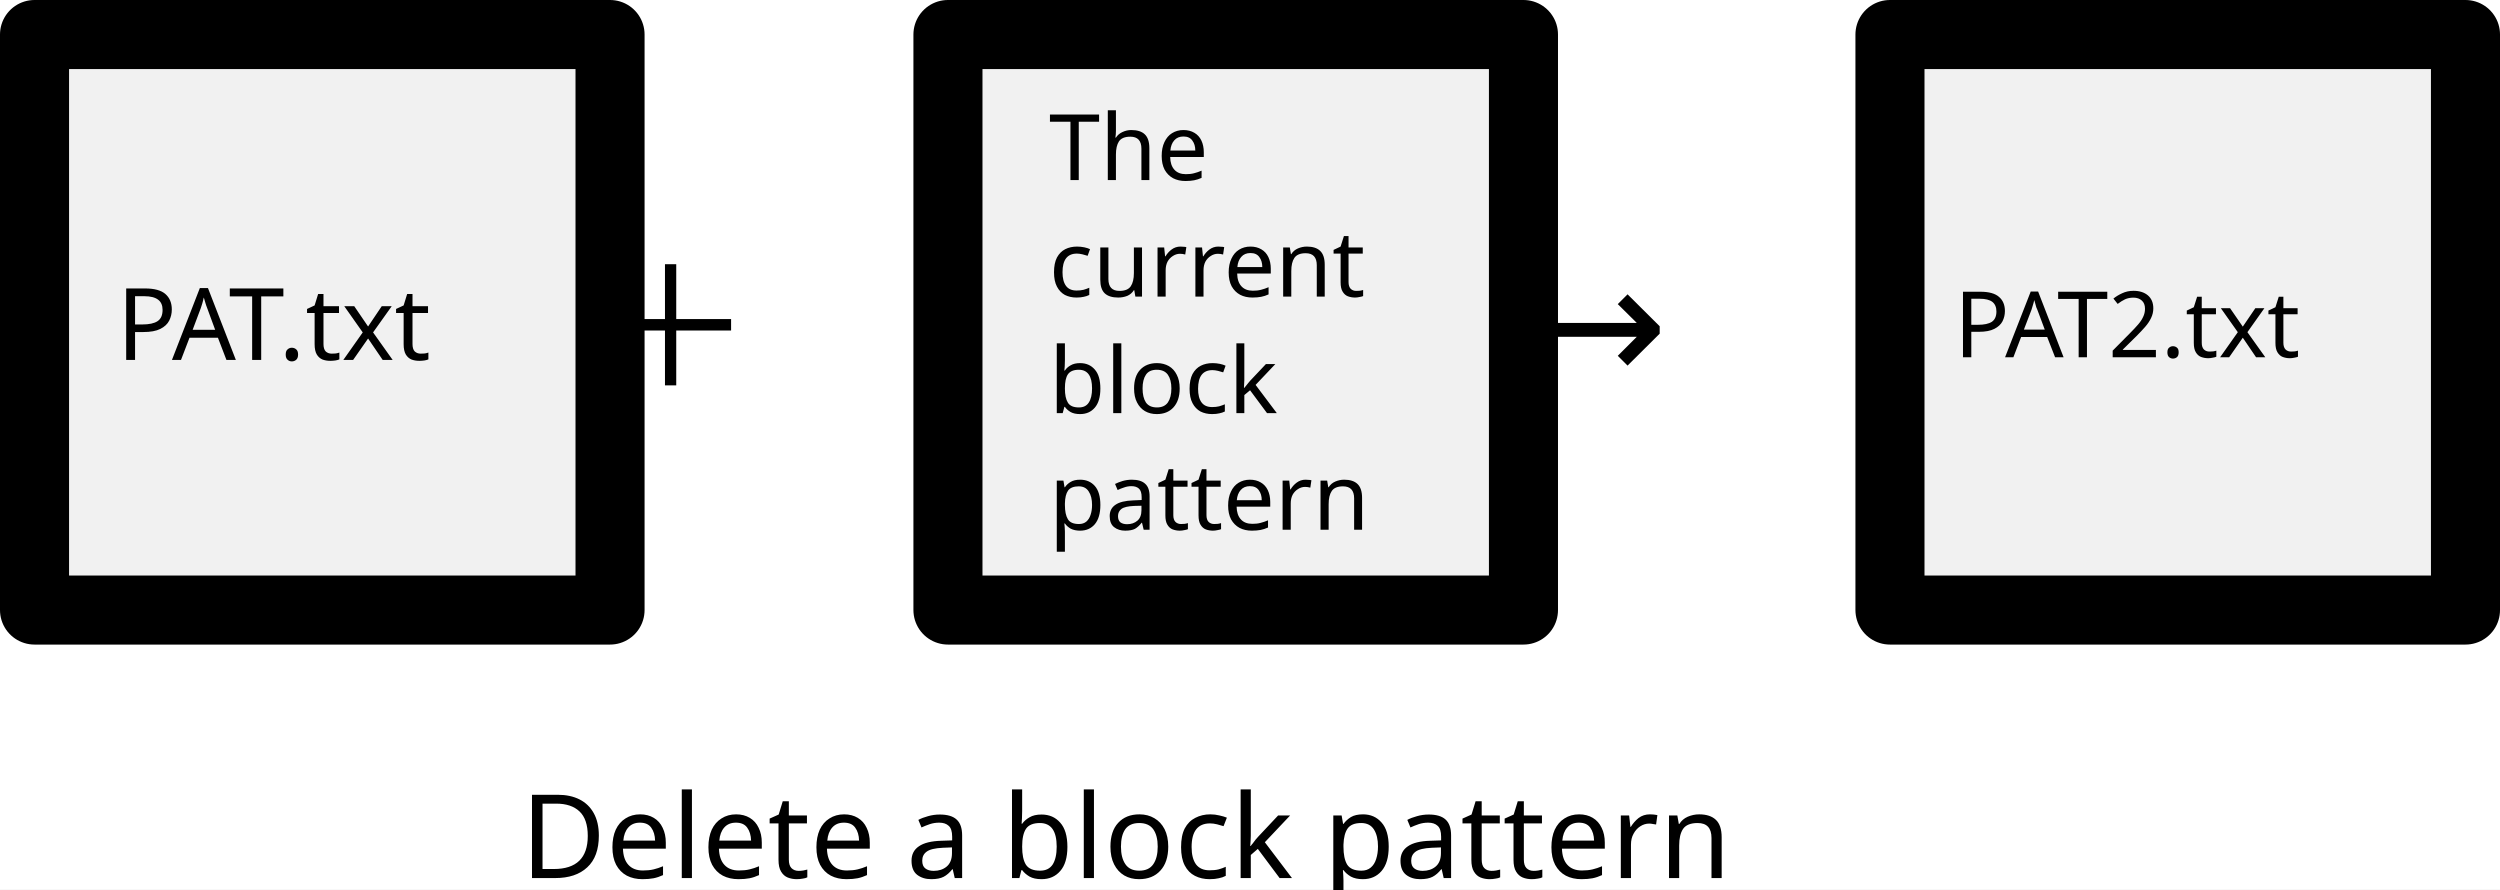
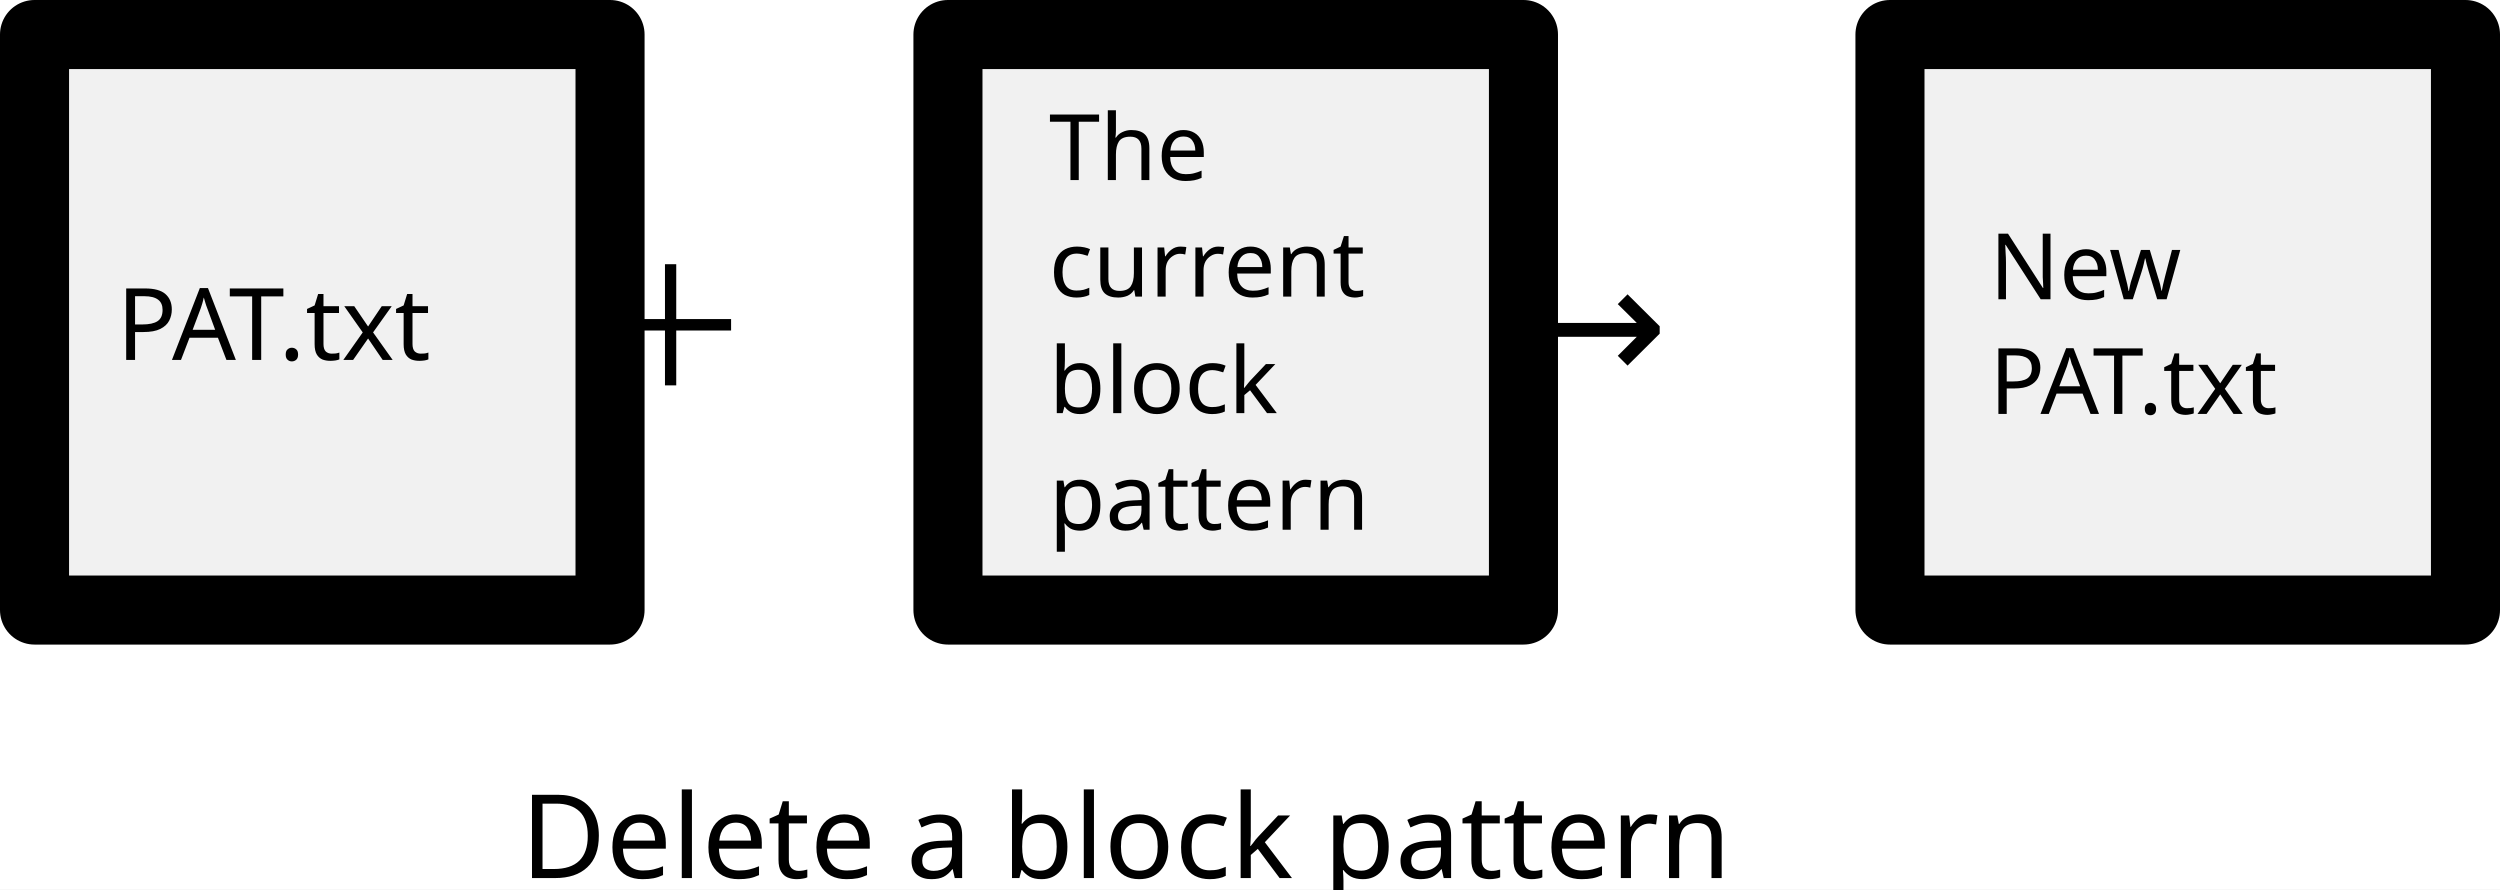
<svg xmlns="http://www.w3.org/2000/svg" width="211.507mm" height="75.257mm" viewBox="0 0 211.507 75.257" version="1.1" id="svg1">
  <defs id="defs1" />
  <g id="layer1" transform="translate(27.2662,-60.14693)">
    <rect style="fill:#ffffff;stroke-width:3;stroke-linecap:round;stroke-linejoin:round;paint-order:fill markers stroke" id="rect2" width="211.507" height="75.257" x="-27.266" y="60.147" />
    <rect style="fill:#f1f1f1;fill-opacity:1;stroke:#000000;stroke-width:5.843;stroke-linecap:round;stroke-linejoin:round;stroke-dasharray:none;stroke-opacity:1;paint-order:fill markers stroke" id="rect1" width="48.69" height="48.69" x="-24.345" y="63.068" />
    <text xml:space="preserve" style="font-size:8.467px;line-height:1.25;font-family:sans-serif;letter-spacing:0px;word-spacing:0px;stroke-width:0.265" x="-17.419" y="90.596" id="text1">
      <tspan id="tspan1" style="font-style:normal;font-variant:normal;font-weight:normal;font-stretch:normal;font-size:8.467px;font-family:'BIZ UDPゴシック';-inkscape-font-specification:'BIZ UDPゴシック';stroke-width:0.265" x="-17.419" y="90.596">PAT.txt</tspan>
    </text>
    <rect style="fill:#f1f1f1;fill-opacity:1;stroke:#000000;stroke-width:5.843;stroke-linecap:round;stroke-linejoin:round;stroke-dasharray:none;stroke-opacity:1;paint-order:fill markers stroke" id="rect1-7" width="48.69" height="48.69" x="132.63" y="63.068" />
-     <text xml:space="preserve" style="font-style:normal;font-variant:normal;font-weight:normal;font-stretch:normal;font-size:7.761px;line-height:1.25;font-family:'BIZ UDPゴシック';-inkscape-font-specification:'BIZ UDPゴシック';letter-spacing:0px;word-spacing:0px;stroke-width:0.265" x="138.059" y="90.375" id="text1-6">
-       <tspan id="tspan1-1" style="font-style:normal;font-variant:normal;font-weight:normal;font-stretch:normal;font-size:7.761px;font-family:'BIZ UDPゴシック';-inkscape-font-specification:'BIZ UDPゴシック';stroke-width:0.265" x="138.059" y="90.375">PAT2.txt</tspan>
+     <text xml:space="preserve" style="font-style:normal;font-variant:normal;font-weight:normal;font-stretch:normal;font-size:7.761px;line-height:1.25;font-family:'BIZ UDPゴシック';-inkscape-font-specification:'BIZ UDPゴシック';letter-spacing:0px;word-spacing:0px;stroke-width:0.265" x="141.056" y="85.465" id="text1-6">
+       <tspan id="tspan1-1" style="font-style:normal;font-variant:normal;font-weight:normal;font-stretch:normal;font-size:7.761px;font-family:'BIZ UDPゴシック';-inkscape-font-specification:'BIZ UDPゴシック';stroke-width:0.265" x="141.056" y="85.465">New</tspan>
+       <tspan style="font-style:normal;font-variant:normal;font-weight:normal;font-stretch:normal;font-size:7.761px;font-family:'BIZ UDPゴシック';-inkscape-font-specification:'BIZ UDPゴシック';stroke-width:0.265" x="141.056" y="95.167" id="tspan2">PAT.txt</tspan>
    </text>
    <rect style="fill:#f1f1f1;fill-opacity:1;stroke:#000000;stroke-width:5.843;stroke-linecap:round;stroke-linejoin:round;stroke-dasharray:none;stroke-opacity:1;paint-order:fill markers stroke" id="rect1-7-0" width="48.69" height="48.69" x="52.933" y="63.068" />
    <text xml:space="preserve" style="font-size:7.761px;line-height:1.25;font-family:sans-serif;letter-spacing:0px;word-spacing:0px;stroke-width:0.265" x="61.483" y="75.381" id="text1-6-8">
      <tspan style="font-style:normal;font-variant:normal;font-weight:normal;font-stretch:normal;font-size:7.761px;font-family:'BIZ UDPゴシック';-inkscape-font-specification:'BIZ UDPゴシック';stroke-width:0.265" x="61.483" y="75.381" id="tspan3">The</tspan>
      <tspan style="font-style:normal;font-variant:normal;font-weight:normal;font-stretch:normal;font-size:7.761px;font-family:'BIZ UDPゴシック';-inkscape-font-specification:'BIZ UDPゴシック';stroke-width:0.265" x="61.483" y="85.242" id="tspan8">current</tspan>
      <tspan style="font-style:normal;font-variant:normal;font-weight:normal;font-stretch:normal;font-size:7.761px;font-family:'BIZ UDPゴシック';-inkscape-font-specification:'BIZ UDPゴシック';stroke-width:0.265" x="61.483" y="95.102" id="tspan6">block</tspan>
      <tspan style="font-style:normal;font-variant:normal;font-weight:normal;font-stretch:normal;font-size:7.761px;font-family:'BIZ UDPゴシック';-inkscape-font-specification:'BIZ UDPゴシック';stroke-width:0.265" x="61.483" y="104.963" id="tspan7">pattern</tspan>
    </text>
    <text xml:space="preserve" style="font-size:9.878px;line-height:1.25;font-family:sans-serif;letter-spacing:0px;word-spacing:0px;stroke-width:0.265" x="16.79" y="134.434" id="text1-6-8-2">
      <tspan style="font-style:normal;font-variant:normal;font-weight:normal;font-stretch:normal;font-size:9.878px;font-family:'BIZ UDPゴシック';-inkscape-font-specification:'BIZ UDPゴシック';stroke-width:0.265" x="16.79" y="134.434" id="tspan3-8">Delete a block pattern</tspan>
    </text>
    <text xml:space="preserve" style="font-size:14.111px;line-height:1.25;font-family:sans-serif;letter-spacing:0px;word-spacing:0px;stroke-width:0.265" x="38.642" y="92.925" id="text5">
      <tspan id="tspan5" style="font-style:normal;font-variant:normal;font-weight:normal;font-stretch:normal;font-size:14.111px;font-family:'BIZ UDPゴシック';-inkscape-font-specification:'BIZ UDPゴシック';text-align:center;text-anchor:middle;stroke-width:0.265" x="38.642" y="92.925">＋</tspan>
    </text>
    <text xml:space="preserve" style="font-size:14.111px;line-height:1.25;font-family:sans-serif;letter-spacing:0px;word-spacing:0px;stroke-width:0.265" x="117.092" y="92.484" id="text5-0">
      <tspan id="tspan5-5" style="font-style:normal;font-variant:normal;font-weight:normal;font-stretch:normal;font-size:14.111px;font-family:'BIZ UDPゴシック';-inkscape-font-specification:'BIZ UDPゴシック';text-align:center;text-anchor:middle;stroke-width:0.265" x="117.092" y="92.484">→</tspan>
    </text>
  </g>
</svg>
